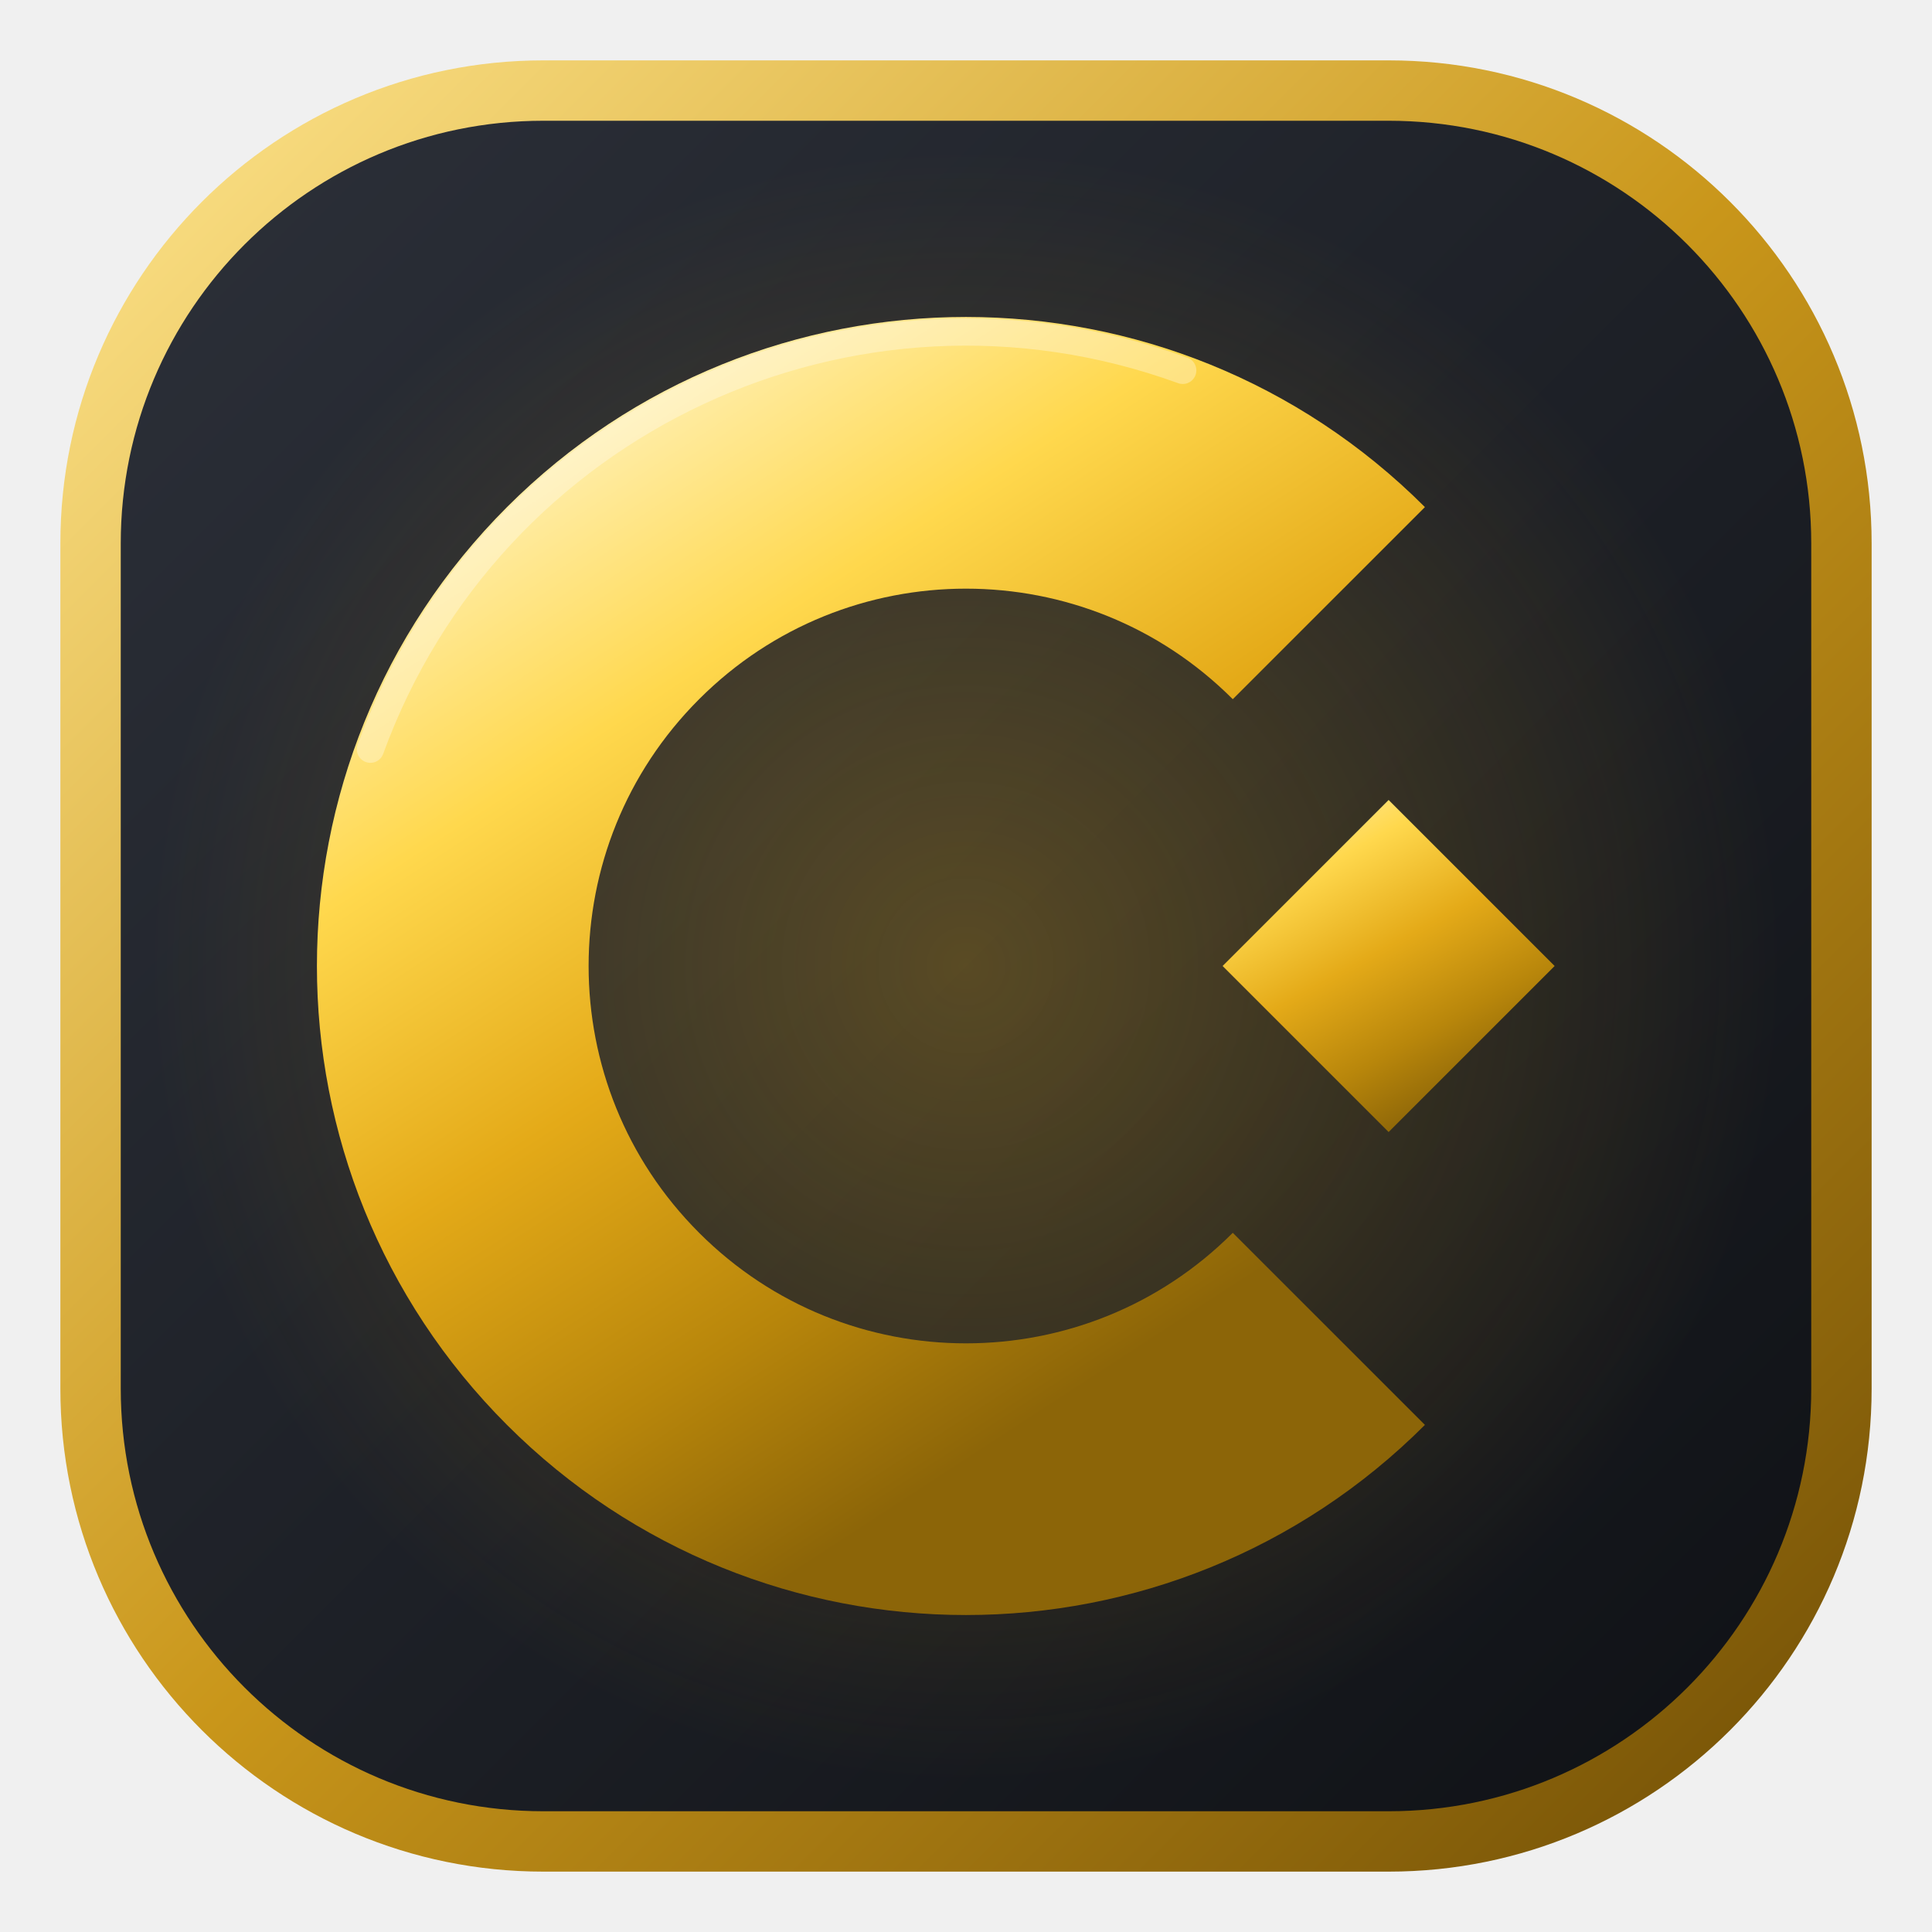
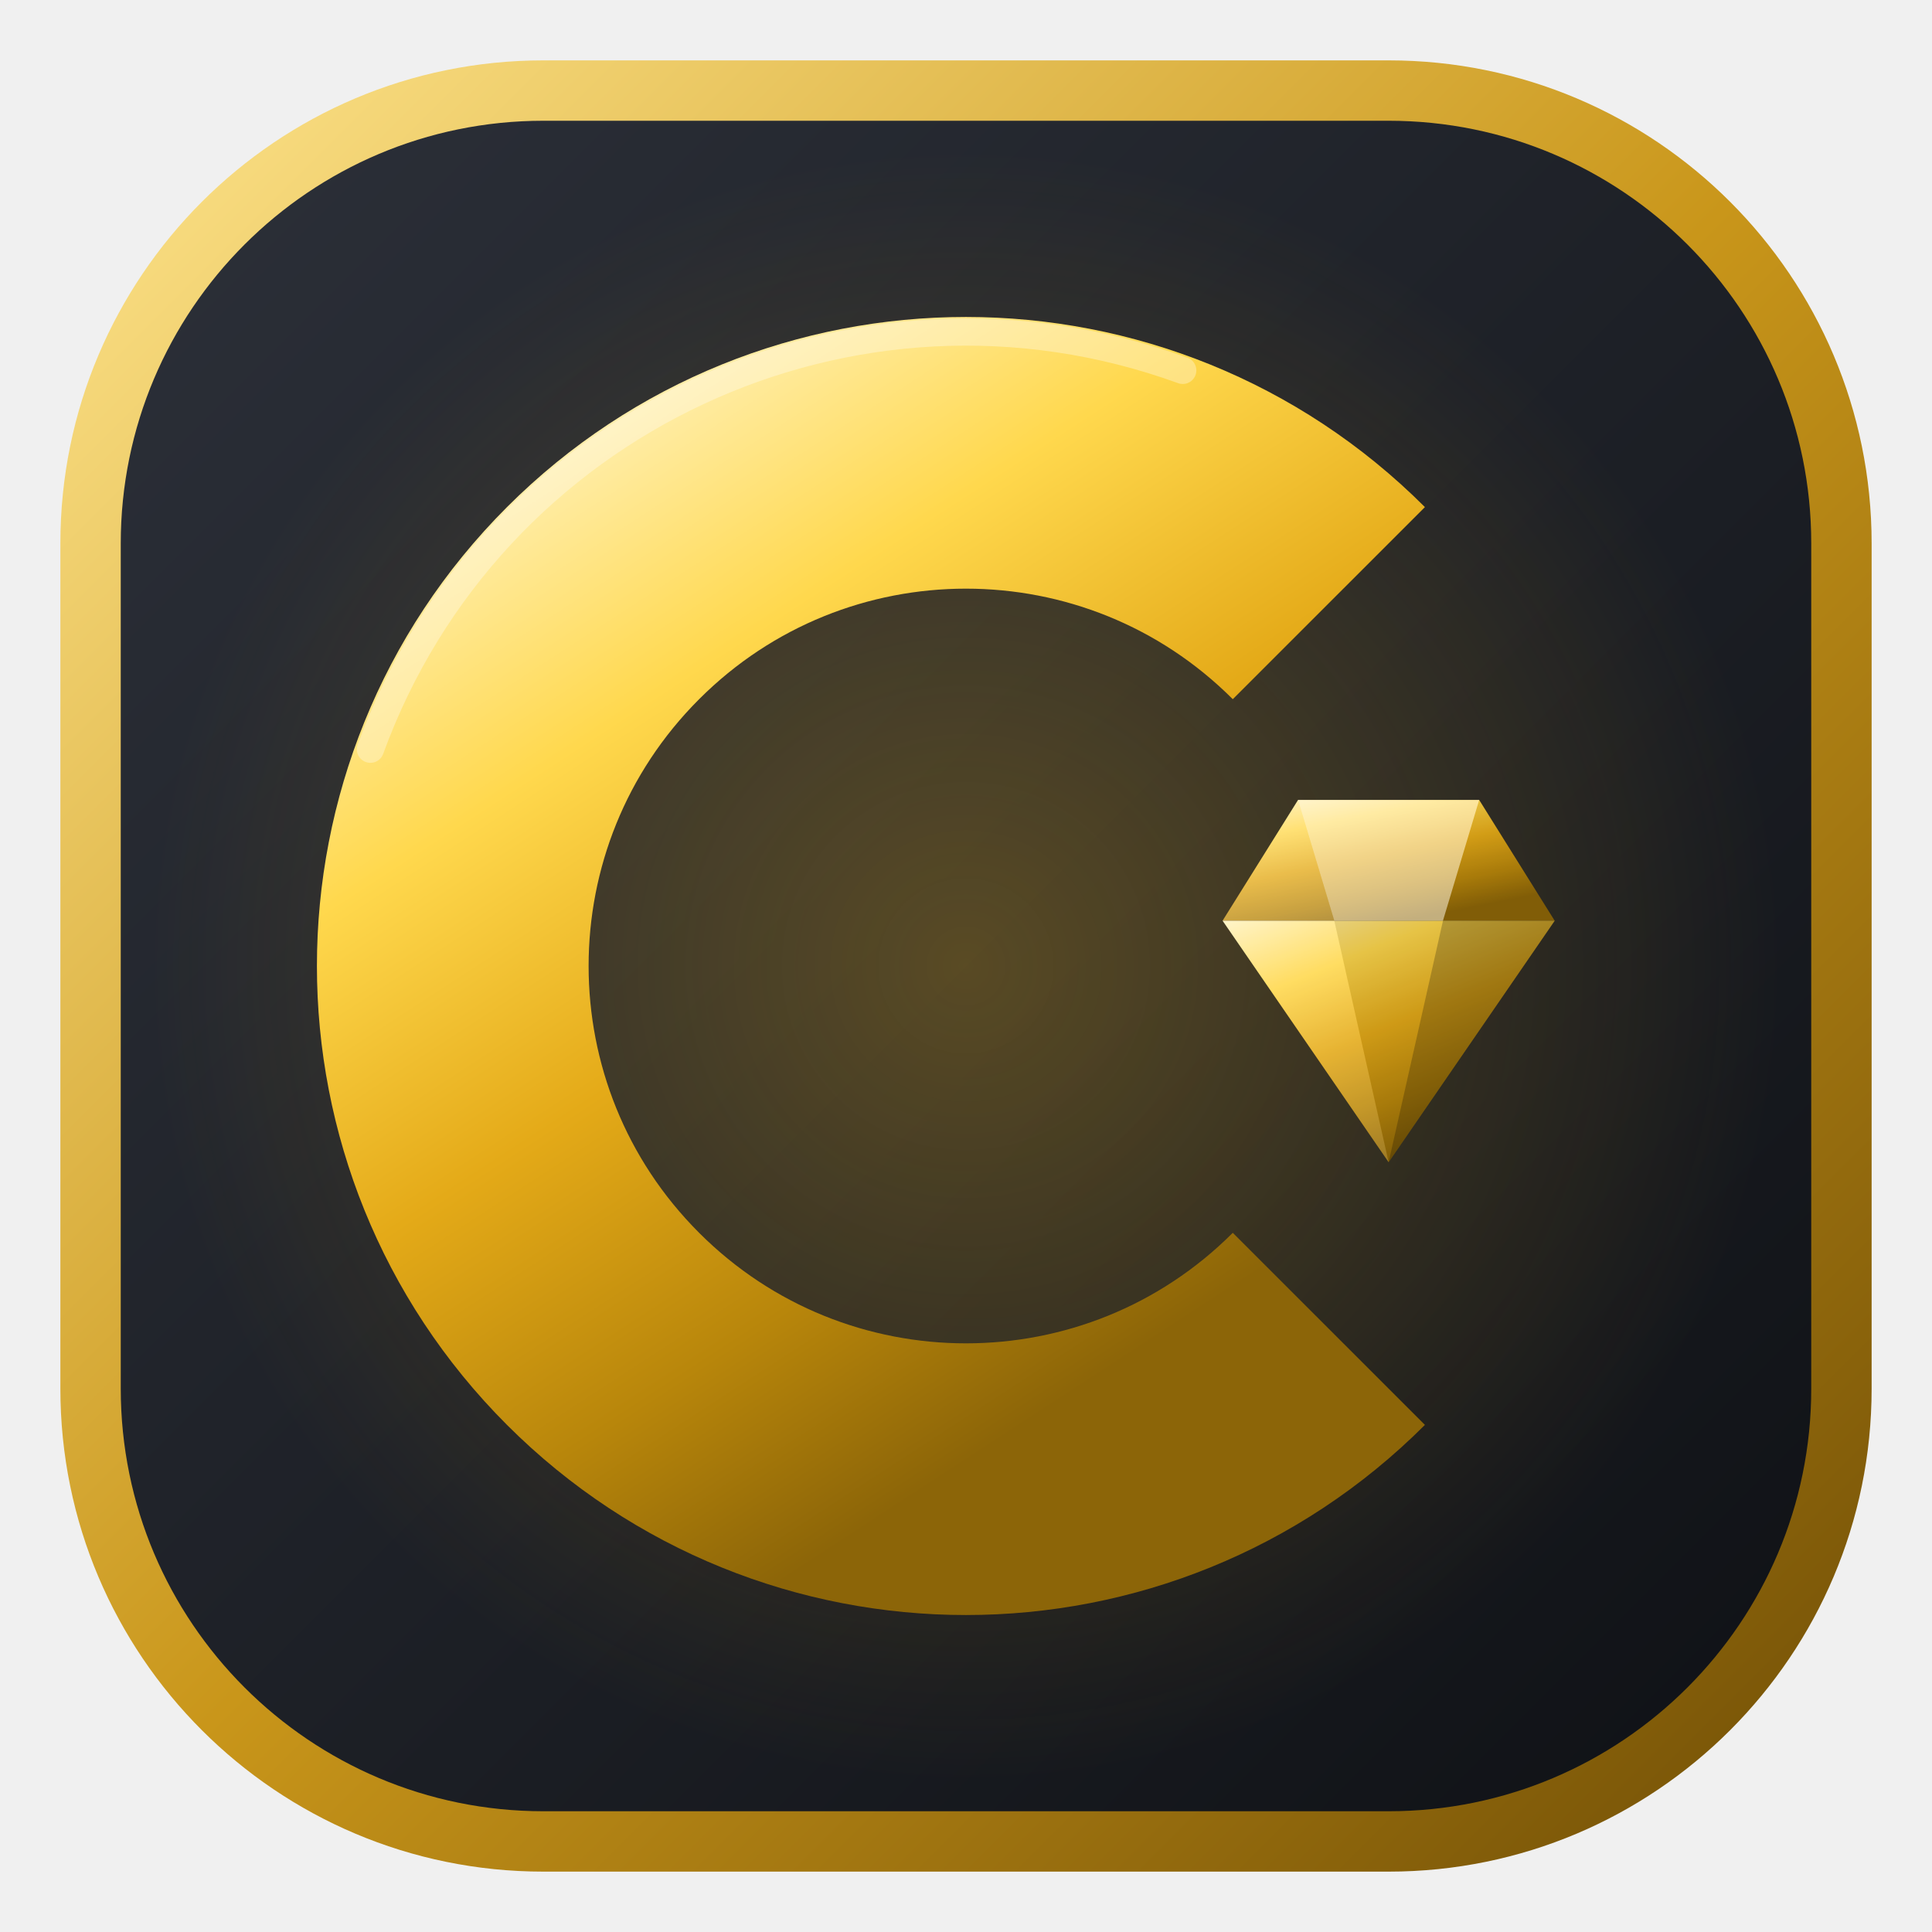
<svg xmlns="http://www.w3.org/2000/svg" viewBox="0 0 64 64" fill="none">
  <defs>
    <linearGradient id="cf_rim" x1="0" y1="0" x2="1" y2="1">
      <stop offset="0" stop-color="#FFE68F" />
      <stop offset="0.5" stop-color="#C9961A" />
      <stop offset="1" stop-color="#6F4D05" />
    </linearGradient>
    <linearGradient id="cf_bg" x1="0" y1="0" x2="1" y2="1">
      <stop offset="0" stop-color="#2C3039" />
      <stop offset="1" stop-color="#0F1115" />
    </linearGradient>
    <radialGradient id="cf_glow" cx="0.5" cy="0.5" r="0.5">
      <stop offset="0" stop-color="#F2B61E" stop-opacity="0.28" />
      <stop offset="1" stop-color="#F2B61E" stop-opacity="0" />
    </radialGradient>
    <linearGradient id="cf_gold" x1="0" y1="0" x2="0.55" y2="1">
      <stop offset="0" stop-color="#FFF3C2" />
      <stop offset="0.28" stop-color="#FFD84D" />
      <stop offset="0.55" stop-color="#E4AA18" />
      <stop offset="0.8" stop-color="#B8860B" />
      <stop offset="1" stop-color="#8C6508" />
    </linearGradient>
  </defs>
  <rect x="2" y="2" width="60" height="60" rx="16" fill="url(#cf_rim)" />
  <rect x="4" y="4" width="56" height="56" rx="14" fill="url(#cf_bg)" />
  <circle cx="32" cy="32" r="27" fill="url(#cf_glow)" />
  <path d="M44.02 44.02A17 17 0 1 1 44.02 19.98" stroke="url(#cf_gold)" stroke-width="9" />
  <path d="M12.27 24.82A21 21 0 0 1 39.18 12.27" stroke="#FFFFFF" stroke-opacity="0.32" stroke-width="0.9" stroke-linecap="round" />
-   <path d="M46 26.5 51.5 32 46 37.5 40.5 32Z" fill="url(#cf_gold)" />
+   <g id="gem">
+     <path d="M43 26.5H49L51.5 30.5H40.5Z" fill="url(#cf_gold)" />
+     <path d="M40.5 30.5H51.5L46 38.5Z" fill="url(#cf_gold)" />
+     <path d="M40.5 30.5L43 26.5L44.2 30.5Z" fill="#FFFFFF" fill-opacity="0.22" />
+     <path d="M43 26.5H49L47.8 30.5H44.2Z" fill="#FFFFFF" fill-opacity="0.48" />
+     <path d="M49 26.5L51.5 30.5H47.8Z" fill="#000000" fill-opacity="0.08" />
+     <path d="M40.5 30.5H44.2L46 38.5Z" fill="#FFFFFF" fill-opacity="0.12" />
+     <path d="M44.2 30.5H47.8L46 38.5Z" fill="#000000" fill-opacity="0.10" />
+     <path d="M47.8 30.5H51.5L46 38.5Z" fill="#000000" fill-opacity="0.30" />
+   </g>
</svg>
